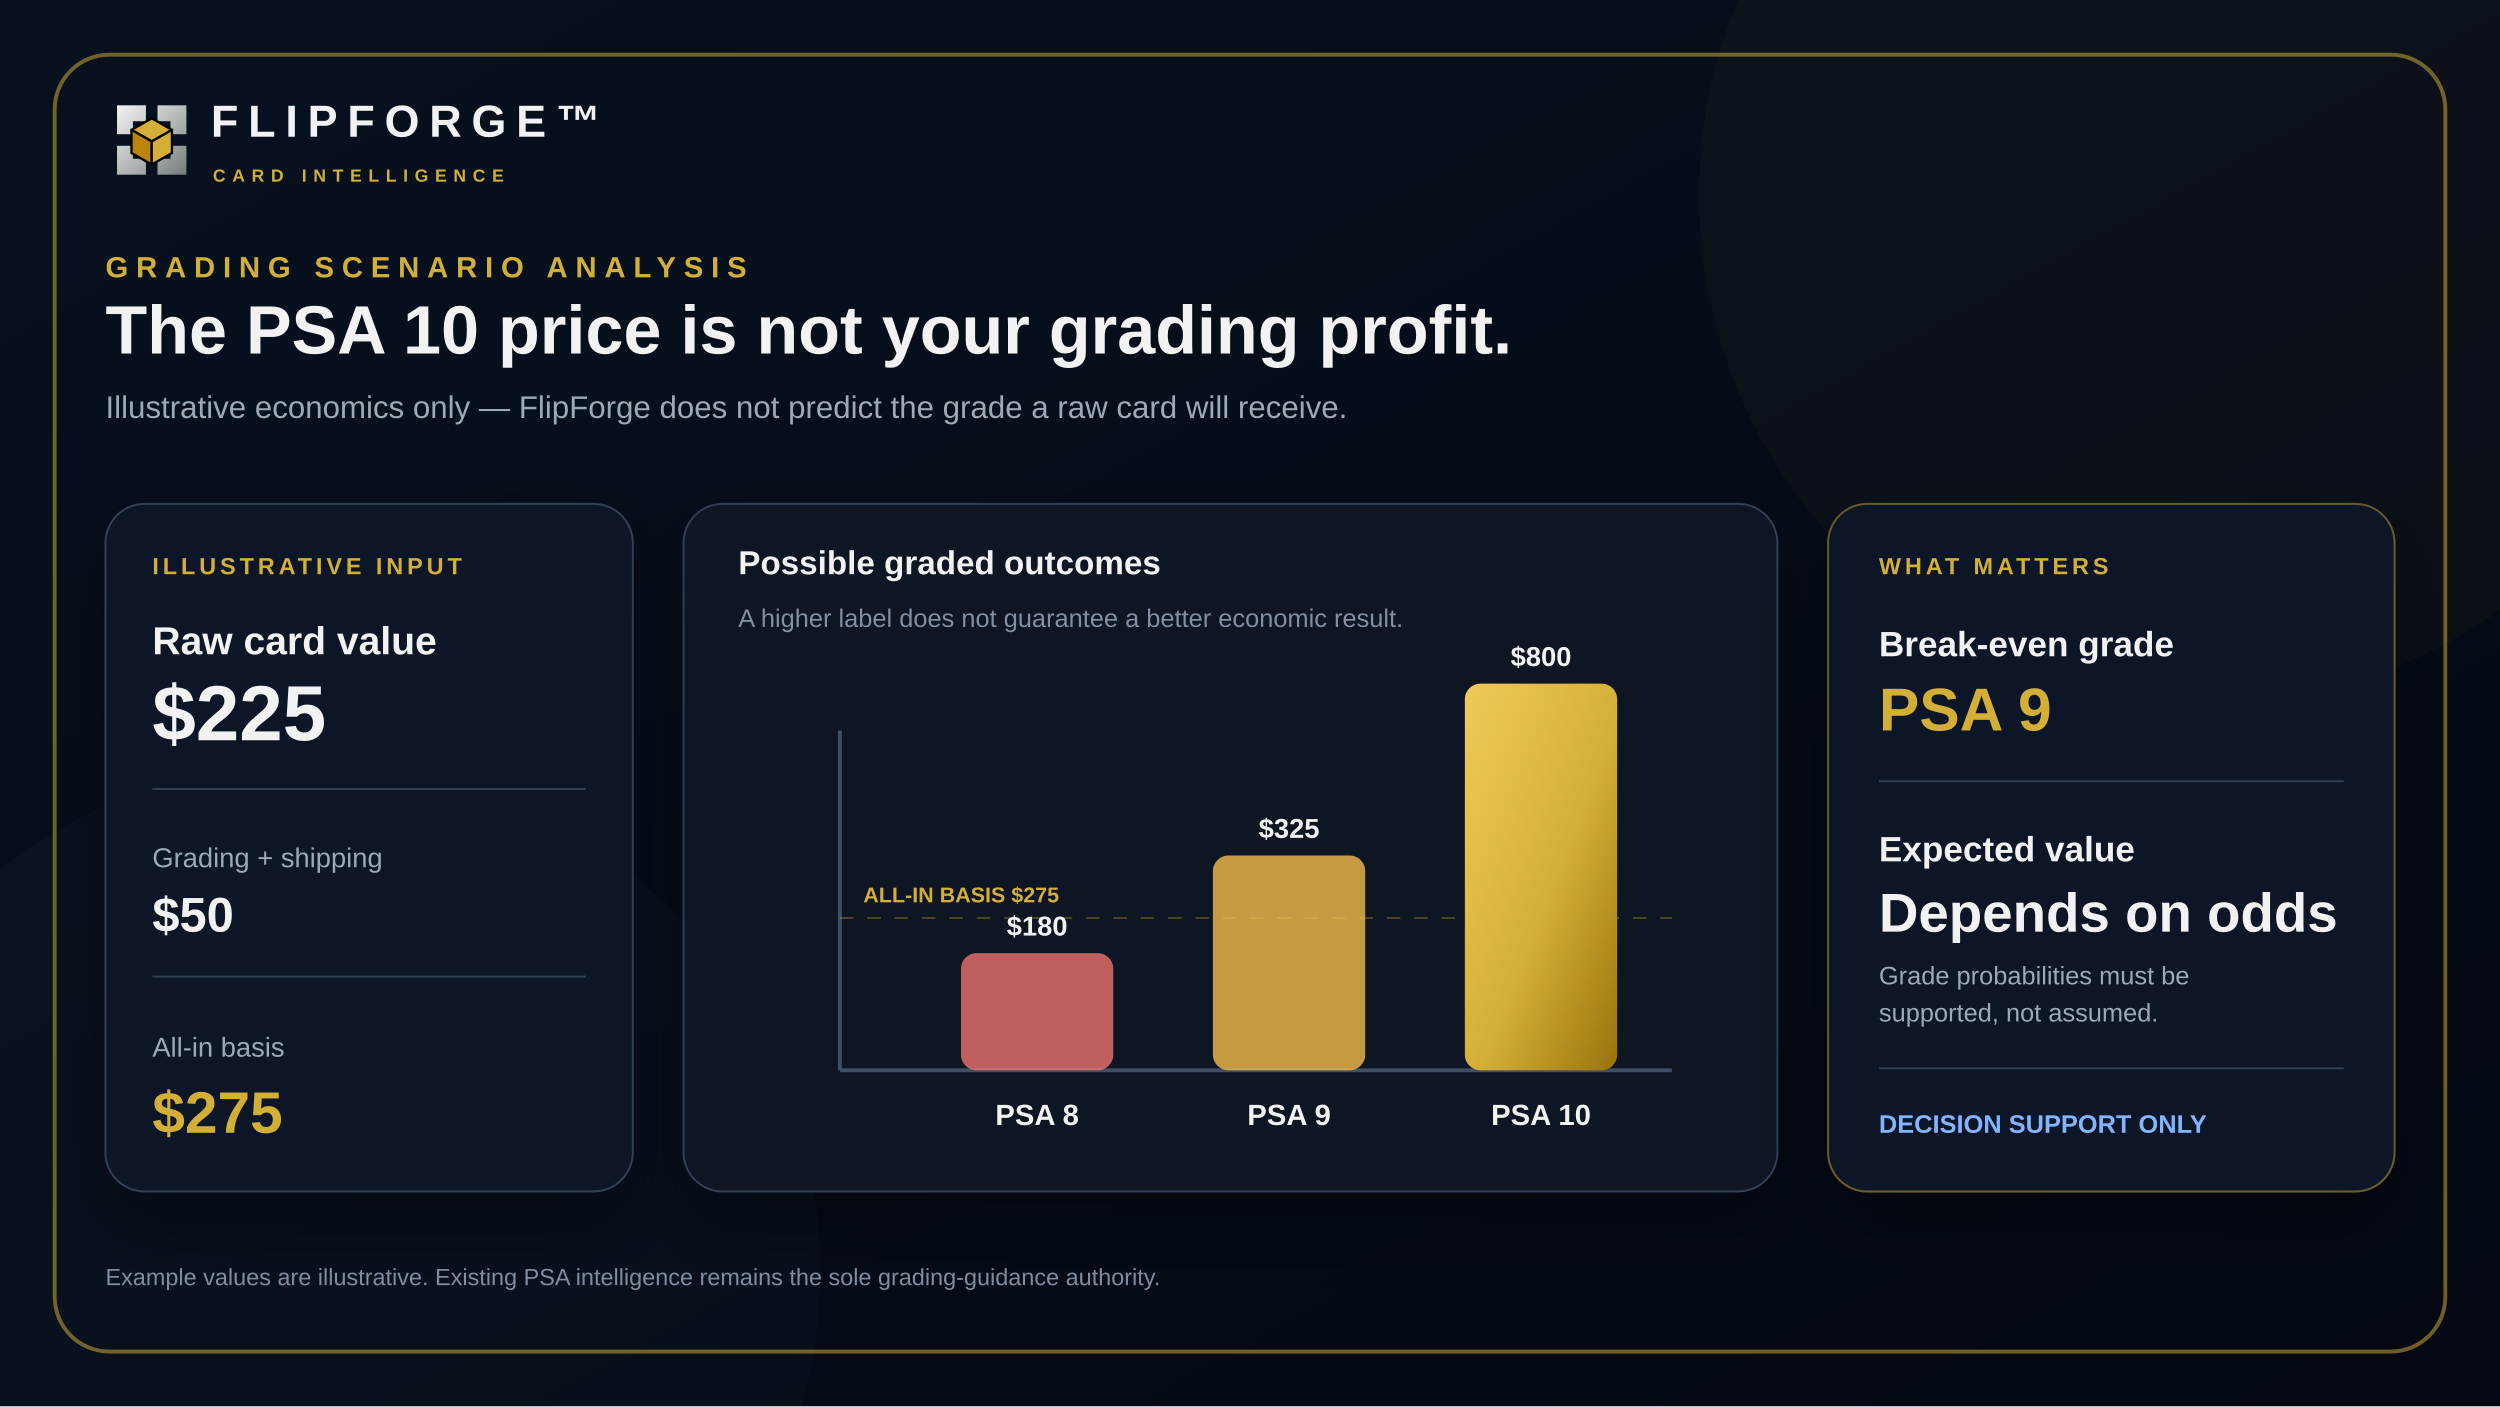
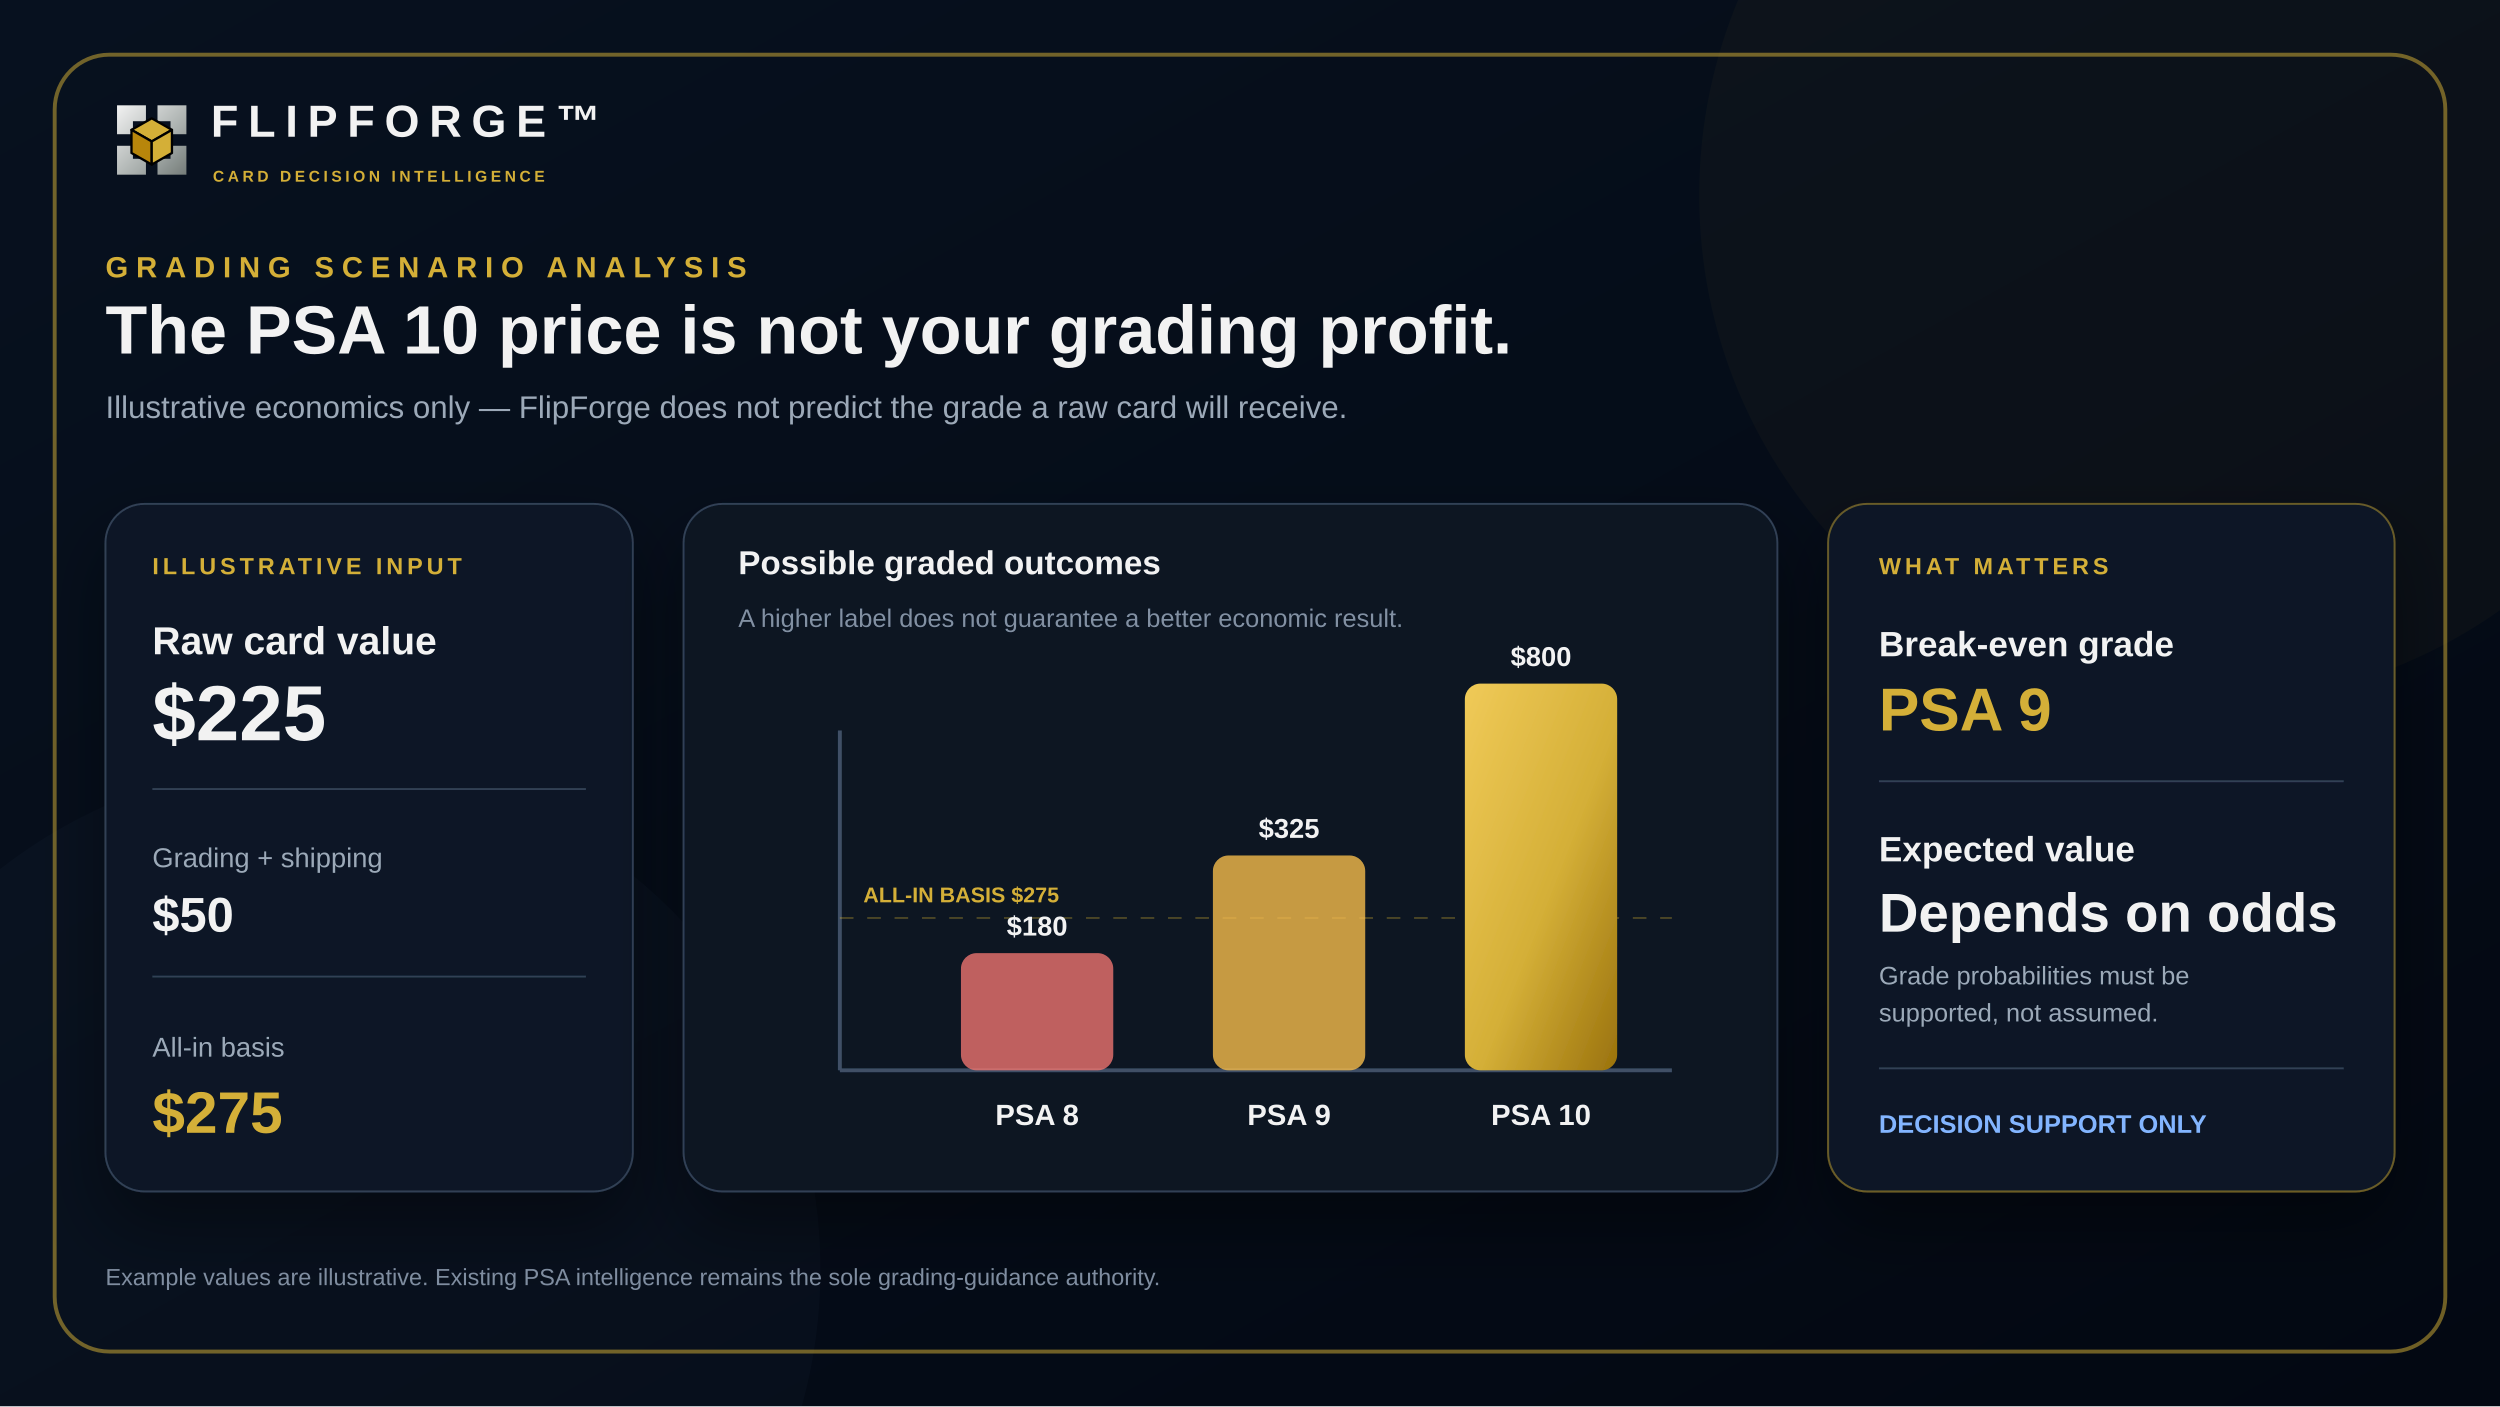
<svg xmlns="http://www.w3.org/2000/svg" viewBox="0 0 1280 720" role="img" aria-labelledby="title desc">
  <defs>
    <linearGradient id="bg" x1="0" y1="0" x2="1" y2="1">
      <stop offset="0" stop-color="#07111f" />
      <stop offset="1" stop-color="#030812" />
    </linearGradient>
    <linearGradient id="gold" x1="0" y1="0" x2="1" y2="1">
      <stop offset="0" stop-color="#f0ca58" />
      <stop offset=".55" stop-color="#d4af37" />
      <stop offset="1" stop-color="#9a720d" />
    </linearGradient>
    <linearGradient id="silver" x1="0" y1="0" x2="1" y2="1">
      <stop offset="0" stop-color="#f2f2f2" />
      <stop offset=".6" stop-color="#aab0ae" />
      <stop offset="1" stop-color="#747c79" />
    </linearGradient>
    <filter id="shadow" x="-20%" y="-20%" width="140%" height="140%">
      <feDropShadow dx="0" dy="18" stdDeviation="18" flood-color="#000" flood-opacity=".38" />
    </filter>
    <style>@font-face{font-family:Geist;src:url('../fonts/geist-latin-wght-normal.woff2') format('woff2');font-weight:100 900}</style>
  </defs>
  <rect width="1280" height="720" fill="url(#bg)" />
  <circle cx="1130" cy="100" r="260" fill="#d4af37" opacity=".035" />
  <circle cx="160" cy="650" r="260" fill="#83b5ff" opacity=".025" />
  <rect x="28" y="28" width="1224" height="664" rx="28" fill="none" stroke="#d4af37" stroke-opacity=".52" stroke-width="2" />
  <g transform="translate(54 48)">
    <g transform="scale(.74)">
      <path d="M8 8H28V19H19V28H8ZM36 8H56V28H45V19H36ZM8 36H19V45H28V56H8ZM45 36H56V56H36V45H45Z" fill="url(#silver)" />
      <path d="M32 17 46 25 32 33 18 25Z" fill="#d4af37" stroke="#000" stroke-width="1.6" stroke-linejoin="round" />
      <path d="M18 25 32 33v16L18 41Z" fill="#b8860b" stroke="#000" stroke-width="1.6" stroke-linejoin="round" />
      <path d="M46 25 32 33v16l14-8Z" fill="#d4af37" stroke="#000" stroke-width="1.6" stroke-linejoin="round" />
    </g>
    <text x="54" y="22" fill="#f2f2f2" font-family="Geist,Geist Sans,Arial,sans-serif" font-size="23" font-weight="800" letter-spacing="5">FLIPFORGE™</text>
-     <text x="55" y="45" fill="#d4af37" font-family="Geist,Geist Sans,Arial,sans-serif" font-size="9" font-weight="800" letter-spacing="3.4">CARD INTELLIGENCE</text>
+     <text x="55" y="45" fill="#d4af37" font-family="Geist,Geist Sans,Arial,sans-serif" font-size="8" font-weight="800" letter-spacing="1.8">CARD DECISION INTELLIGENCE</text>
  </g>
  <text x="54" y="142" fill="#d4af37" font-family="Geist,Geist Sans,Arial,sans-serif" font-size="15" font-weight="800" letter-spacing="4">GRADING SCENARIO ANALYSIS</text>
  <text x="54" y="181" fill="#f2f2f2" font-family="Geist,Geist Sans,Arial,sans-serif" font-size="35" font-weight="800">The PSA 10 price is not your grading profit.</text>
  <text x="54" y="214" fill="#9ca9b8" font-family="Geist,Geist Sans,Arial,sans-serif" font-size="16">Illustrative economics only — FlipForge does not predict the grade a raw card will receive.</text>
  <g filter="url(#shadow)">
    <rect x="54" y="258" width="270" height="352" rx="20" fill="#091525" stroke="#304054" />
    <text x="78" y="294" fill="#d4af37" font-family="Geist,Geist Sans,Arial,sans-serif" font-size="12" font-weight="800" letter-spacing="2">ILLUSTRATIVE INPUT</text>
    <text x="78" y="335" fill="#f2f2f2" font-family="Geist,Geist Sans,Arial,sans-serif" font-size="20" font-weight="700">Raw card value</text>
    <text x="78" y="379" fill="#f2f2f2" font-family="Geist,Geist Sans,Arial,sans-serif" font-size="40" font-weight="800">$225</text>
    <line x1="78" y1="404" x2="300" y2="404" stroke="#304054" />
    <text x="78" y="444" fill="#9ca9b8" font-family="Geist,Geist Sans,Arial,sans-serif" font-size="14">Grading + shipping</text>
    <text x="78" y="477" fill="#f2f2f2" font-family="Geist,Geist Sans,Arial,sans-serif" font-size="25" font-weight="700">$50</text>
    <line x1="78" y1="500" x2="300" y2="500" stroke="#304054" />
    <text x="78" y="541" fill="#9ca9b8" font-family="Geist,Geist Sans,Arial,sans-serif" font-size="14">All-in basis</text>
    <text x="78" y="580" fill="#d4af37" font-family="Geist,Geist Sans,Arial,sans-serif" font-size="30" font-weight="800">$275</text>
  </g>
  <g filter="url(#shadow)">
    <rect x="350" y="258" width="560" height="352" rx="20" fill="#081322" stroke="#304054" />
    <text x="378" y="294" fill="#f2f2f2" font-family="Geist,Geist Sans,Arial,sans-serif" font-size="17" font-weight="800">Possible graded outcomes</text>
    <text x="378" y="321" fill="#8290a2" font-family="Geist,Geist Sans,Arial,sans-serif" font-size="13">A higher label does not guarantee a better economic result.</text>
    <line x1="430" y1="548" x2="856" y2="548" stroke="#405066" stroke-width="2" />
    <line x1="430" y1="374" x2="430" y2="548" stroke="#405066" stroke-width="2" />
    <line x1="430" y1="470" x2="856" y2="470" stroke="#d4af37" stroke-opacity=".32" stroke-dasharray="7 7" />
    <text x="442" y="462" fill="#d4af37" font-family="Geist,Geist Sans,Arial,sans-serif" font-size="11" font-weight="700">ALL-IN BASIS $275</text>
    <rect x="492" y="488" width="78" height="60" rx="8" fill="#f27670" opacity=".78" />
    <rect x="621" y="438" width="78" height="110" rx="8" fill="#f0b84a" opacity=".82" />
    <rect x="750" y="350" width="78" height="198" rx="8" fill="url(#gold)" />
    <text x="531" y="576" text-anchor="middle" fill="#f2f2f2" font-family="Geist,Geist Sans,Arial,sans-serif" font-size="15" font-weight="800">PSA 8</text>
    <text x="660" y="576" text-anchor="middle" fill="#f2f2f2" font-family="Geist,Geist Sans,Arial,sans-serif" font-size="15" font-weight="800">PSA 9</text>
    <text x="789" y="576" text-anchor="middle" fill="#f2f2f2" font-family="Geist,Geist Sans,Arial,sans-serif" font-size="15" font-weight="800">PSA 10</text>
    <text x="531" y="479" text-anchor="middle" fill="#f2f2f2" font-family="Geist,Geist Sans,Arial,sans-serif" font-size="14" font-weight="800">$180</text>
    <text x="660" y="429" text-anchor="middle" fill="#f2f2f2" font-family="Geist,Geist Sans,Arial,sans-serif" font-size="14" font-weight="800">$325</text>
    <text x="789" y="341" text-anchor="middle" fill="#f2f2f2" font-family="Geist,Geist Sans,Arial,sans-serif" font-size="14" font-weight="800">$800</text>
  </g>
  <g filter="url(#shadow)">
    <rect x="936" y="258" width="290" height="352" rx="20" fill="#091525" stroke="#d4af37" stroke-opacity=".46" />
    <text x="962" y="294" fill="#d4af37" font-family="Geist,Geist Sans,Arial,sans-serif" font-size="12" font-weight="800" letter-spacing="2">WHAT MATTERS</text>
    <text x="962" y="336" fill="#f2f2f2" font-family="Geist,Geist Sans,Arial,sans-serif" font-size="18" font-weight="800">Break-even grade</text>
    <text x="962" y="374" fill="#d4af37" font-family="Geist,Geist Sans,Arial,sans-serif" font-size="31" font-weight="800">PSA 9</text>
    <line x1="962" y1="400" x2="1200" y2="400" stroke="#304054" />
    <text x="962" y="441" fill="#f2f2f2" font-family="Geist,Geist Sans,Arial,sans-serif" font-size="18" font-weight="800">Expected value</text>
    <text x="962" y="477" fill="#f2f2f2" font-family="Geist,Geist Sans,Arial,sans-serif" font-size="28" font-weight="800">Depends on odds</text>
    <text x="962" y="504" fill="#9ca9b8" font-family="Geist,Geist Sans,Arial,sans-serif" font-size="13">Grade probabilities must be</text>
    <text x="962" y="523" fill="#9ca9b8" font-family="Geist,Geist Sans,Arial,sans-serif" font-size="13">supported, not assumed.</text>
    <line x1="962" y1="547" x2="1200" y2="547" stroke="#304054" />
    <text x="962" y="580" fill="#83b5ff" font-family="Geist,Geist Sans,Arial,sans-serif" font-size="13" font-weight="800">DECISION SUPPORT ONLY</text>
  </g>
  <text x="54" y="658" fill="#7f8da0" font-family="Geist,Geist Sans,Arial,sans-serif" font-size="12">Example values are illustrative. Existing PSA intelligence remains the sole grading-guidance authority.</text>
</svg>
